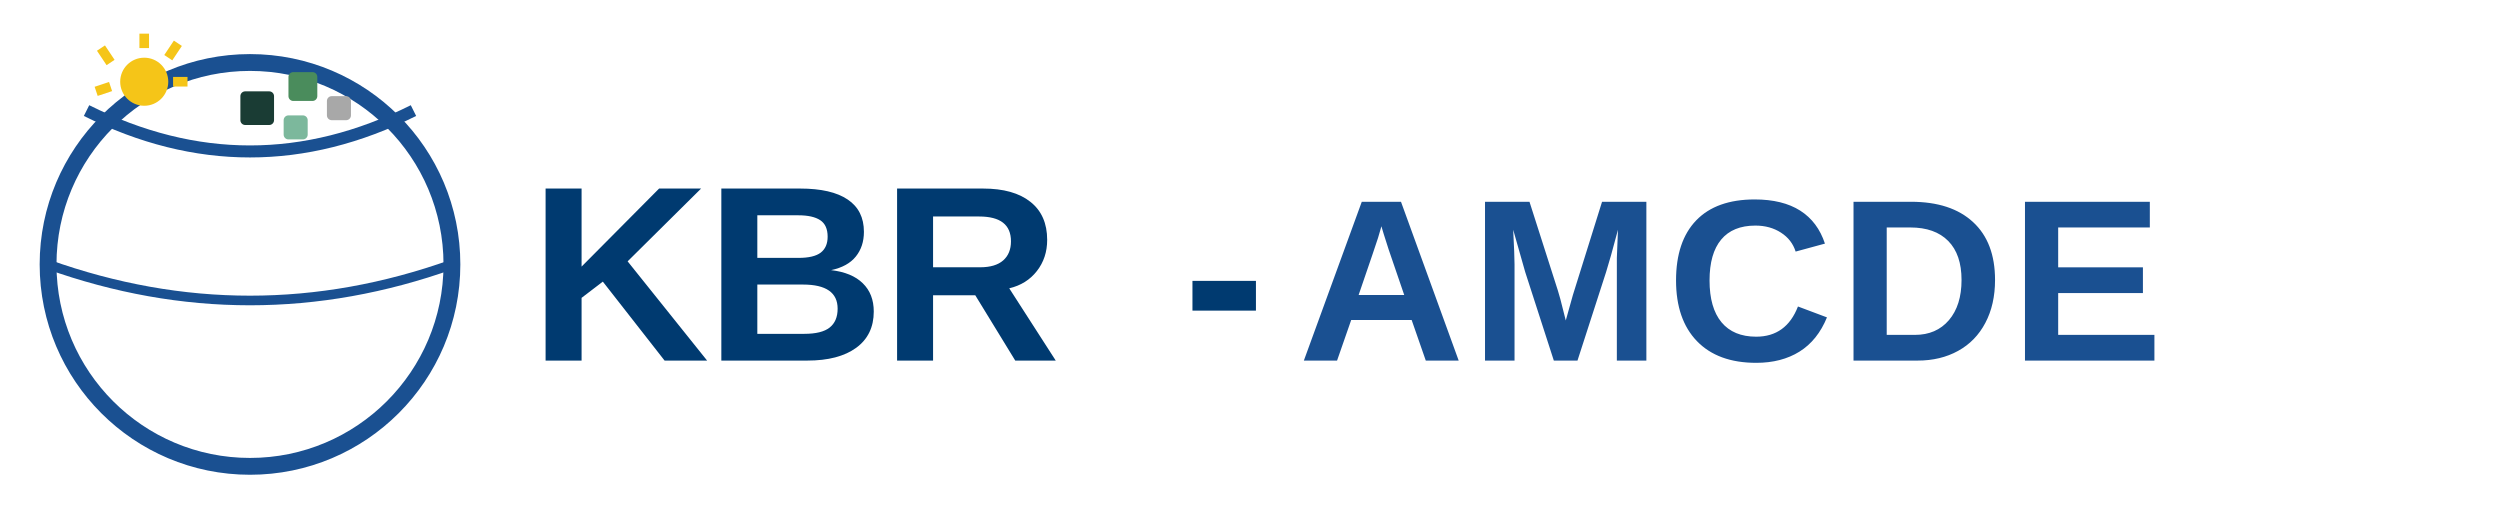
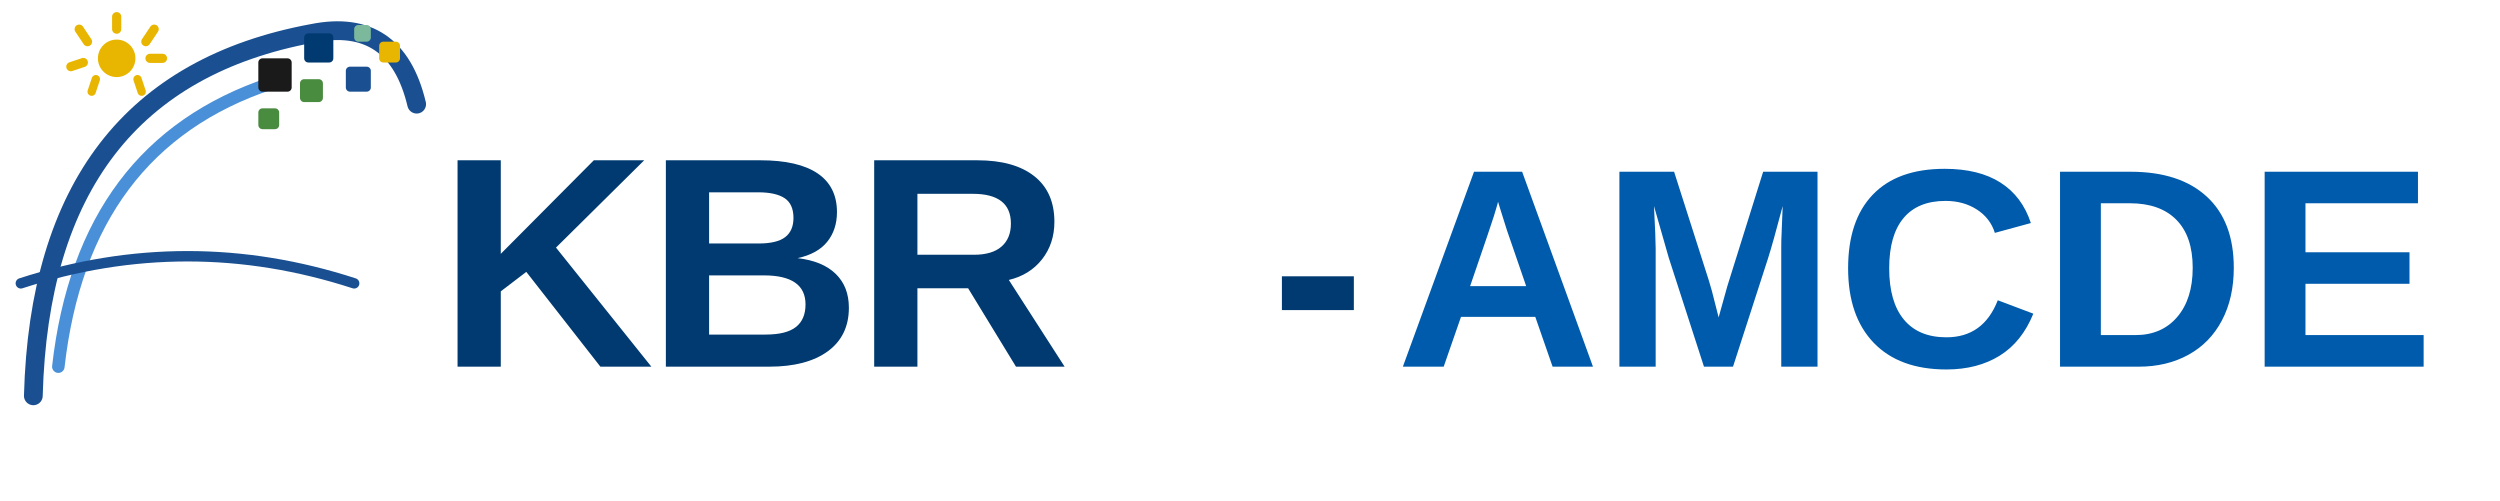
- <svg xmlns="http://www.w3.org/2000/svg" viewBox="0 0 520 110">
-   <ellipse cx="52" cy="55" rx="42" ry="42" fill="none" stroke="#1a5091" stroke-width="3.5" />
-   <path d="M 18 23 Q 52 40 86 23" fill="none" stroke="#1a5091" stroke-width="2.5" />
-   <path d="M 10 55 Q 52 70 94 55" fill="none" stroke="#1a5091" stroke-width="2" />
-   <circle cx="30" cy="17" r="5" fill="#f5c518" />
-   <line x1="30" y1="7" x2="30" y2="10" stroke="#f5c518" stroke-width="2" />
-   <line x1="21" y1="10" x2="23" y2="13" stroke="#f5c518" stroke-width="2" />
-   <line x1="20" y1="19" x2="23" y2="18" stroke="#f5c518" stroke-width="2" />
-   <line x1="37" y1="9" x2="35" y2="12" stroke="#f5c518" stroke-width="2" />
-   <line x1="39" y1="17" x2="36" y2="17" stroke="#f5c518" stroke-width="2" />
-   <rect x="50" y="19" width="7" height="7" fill="#1a3c34" rx="1" />
-   <rect x="60" y="15" width="6" height="6" fill="#4a8c5c" rx="1" />
-   <rect x="59" y="24" width="5" height="5" fill="#7cb89c" rx="1" />
-   <rect x="68" y="20" width="5" height="5" fill="#a8a8a8" rx="1" />
-   <text x="110" y="75" font-family="Arial Black, Arial, sans-serif" font-weight="900" font-size="52" fill="#003a70" letter-spacing="-1">KBR</text>
-   <text x="246" y="75" font-family="Arial Black, Arial, sans-serif" font-weight="900" font-size="52" fill="#003a70">-</text>
-   <text x="270" y="75" font-family="Arial, sans-serif" font-weight="700" font-size="48" fill="#1a5091" letter-spacing="1">AMCDE</text>
+ <svg xmlns="http://www.w3.org/2000/svg" viewBox="0 0 600 120">
+   <path d="M 8 95 Q 10 20 75 8 Q 95 4 100 25" fill="none" stroke="#1a5091" stroke-width="4.5" stroke-linecap="round" />
+   <path d="M 14 88 Q 20 35 65 20" fill="none" stroke="#4a90d9" stroke-width="3" stroke-linecap="round" />
+   <path d="M 5 68 Q 45 55 85 68" fill="none" stroke="#1a5091" stroke-width="2.5" stroke-linecap="round" />
+   <circle cx="28" cy="14" r="4.5" fill="#e8b500" />
+   <line x1="28" y1="4" x2="28" y2="7" stroke="#e8b500" stroke-width="2.2" stroke-linecap="round" />
+   <line x1="19" y1="7" x2="21" y2="10" stroke="#e8b500" stroke-width="2.2" stroke-linecap="round" />
+   <line x1="17" y1="16" x2="20" y2="15" stroke="#e8b500" stroke-width="2.2" stroke-linecap="round" />
+   <line x1="37" y1="7" x2="35" y2="10" stroke="#e8b500" stroke-width="2.2" stroke-linecap="round" />
+   <line x1="39" y1="14" x2="36" y2="14" stroke="#e8b500" stroke-width="2.2" stroke-linecap="round" />
+   <line x1="22" y1="22" x2="23" y2="19" stroke="#e8b500" stroke-width="2" stroke-linecap="round" />
+   <line x1="34" y1="22" x2="33" y2="19" stroke="#e8b500" stroke-width="2" stroke-linecap="round" />
+   <rect x="62" y="14" width="8" height="8" fill="#1a1a1a" rx="1" />
+   <rect x="73" y="8" width="7" height="7" fill="#003a70" rx="1" />
+   <rect x="83" y="16" width="6" height="6" fill="#1a5091" rx="1" />
+   <rect x="72" y="19" width="5.5" height="5.5" fill="#4a8c3f" rx="1" />
+   <rect x="62" y="26" width="5" height="5" fill="#4a8c3f" rx="1" />
+   <rect x="91" y="10" width="5" height="5" fill="#e8b500" rx="1" />
+   <rect x="85" y="6" width="4" height="4" fill="#7cb89c" rx="1" />
+   <text x="105" y="88" font-family="'Arial Black', 'Impact', Arial, sans-serif" font-weight="900" font-size="72" fill="#003a70" letter-spacing="-2">KBR</text>
+   <text x="305" y="88" font-family="'Arial Black', 'Impact', Arial, sans-serif" font-weight="900" font-size="68" fill="#003a70">-</text>
+   <text x="335" y="88" font-family="'Arial Black', 'Impact', Arial, sans-serif" font-weight="900" font-size="68" fill="#005bac" letter-spacing="0">AMCDE</text>
</svg>
